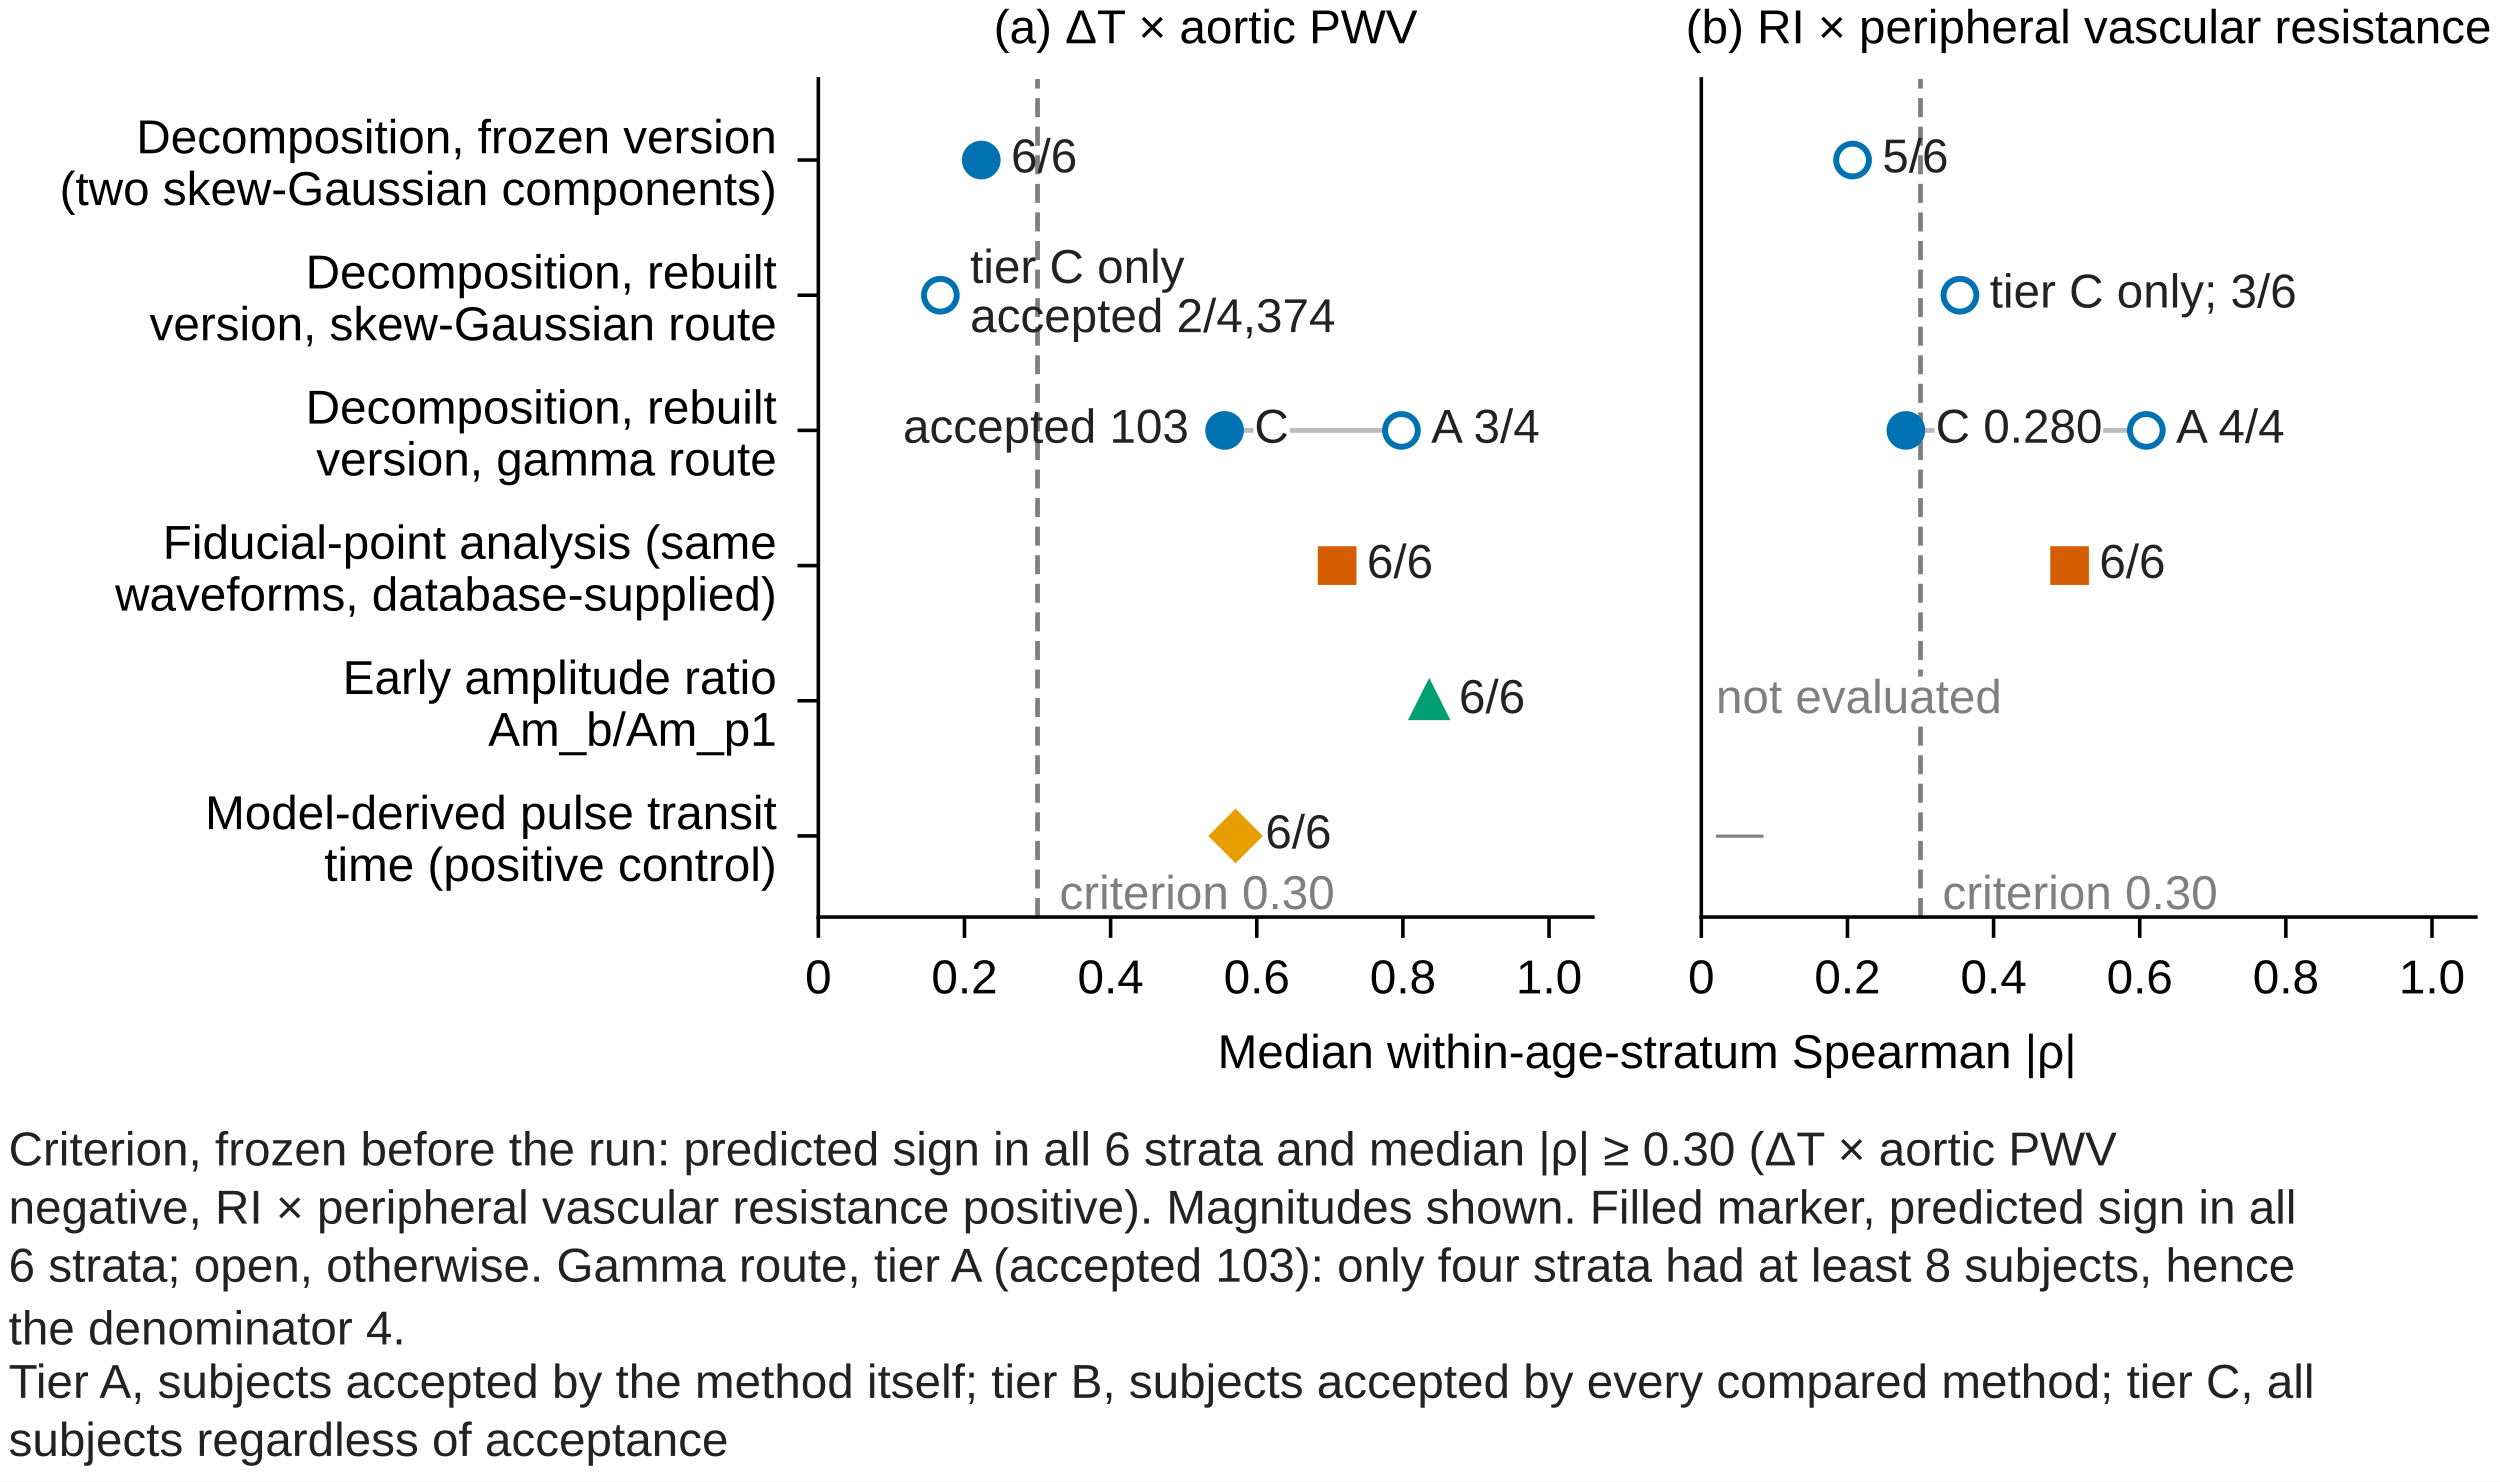
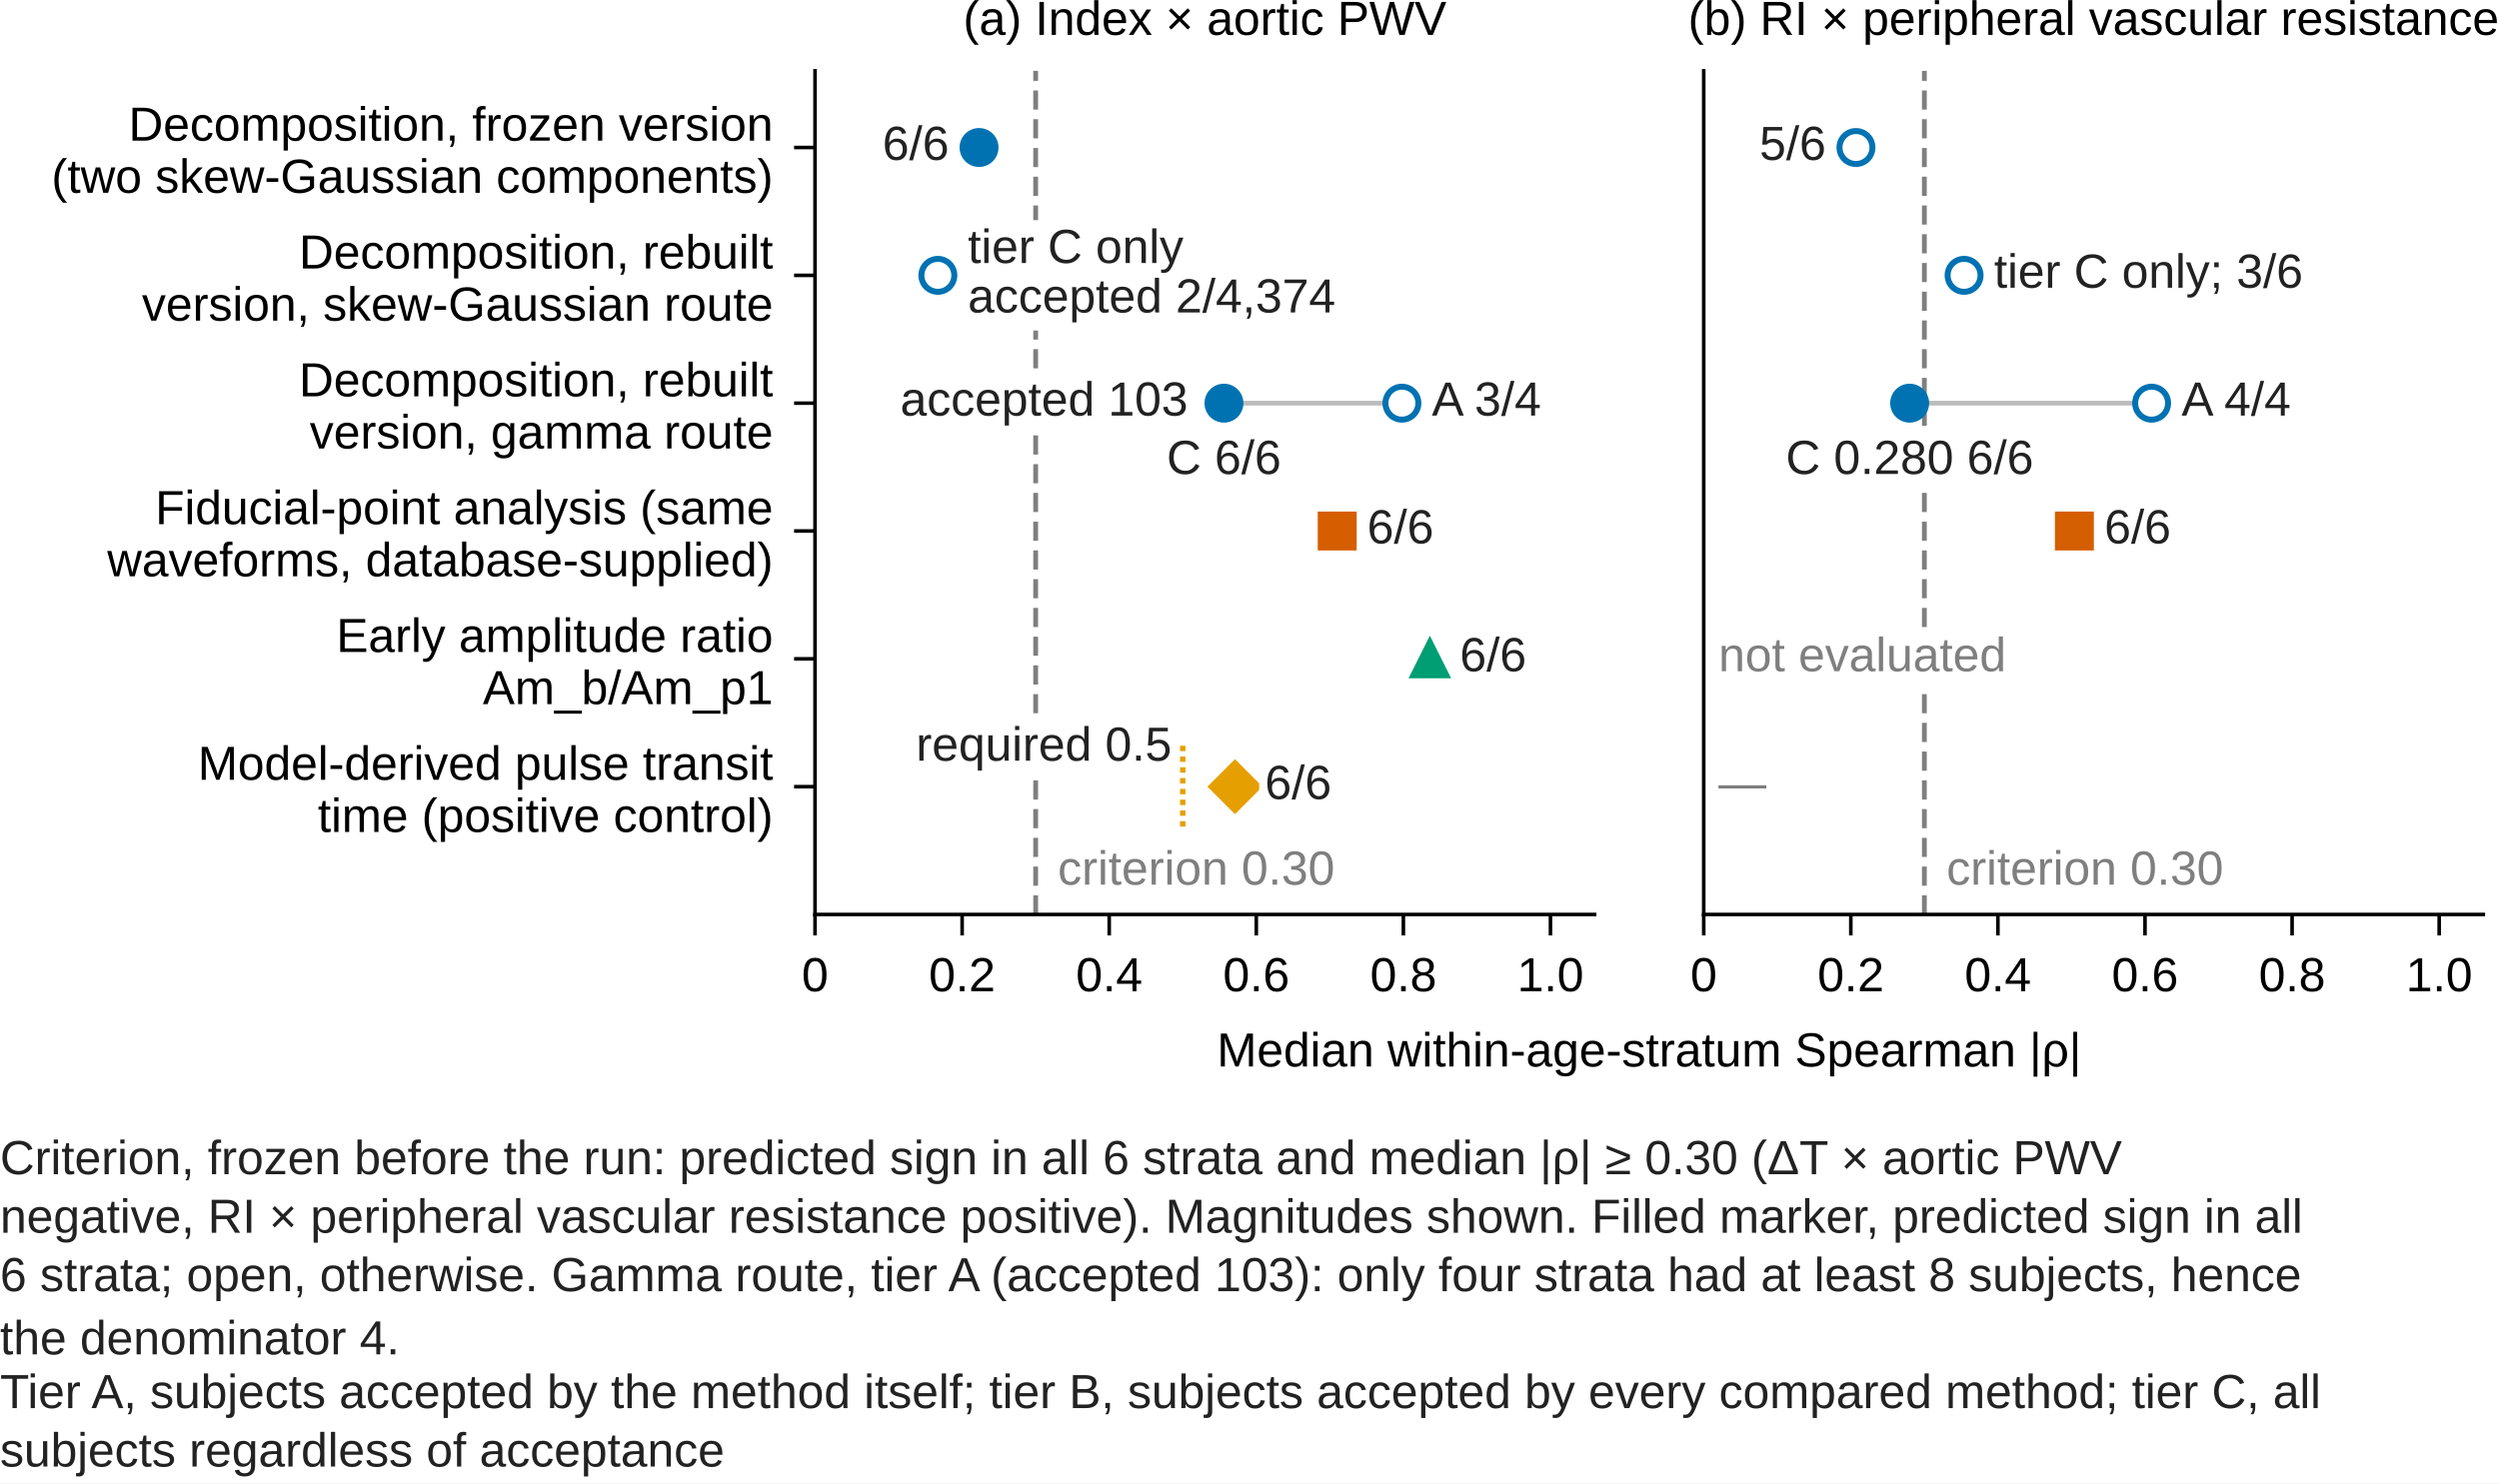
- <svg xmlns="http://www.w3.org/2000/svg" xmlns:xlink="http://www.w3.org/1999/xlink" width="420.067pt" height="248.891pt" viewBox="0 0 420.067 248.891" version="1.1">
+ <svg xmlns="http://www.w3.org/2000/svg" xmlns:xlink="http://www.w3.org/1999/xlink" width="417.187pt" height="247.705pt" viewBox="0 0 417.187 247.705" version="1.1">
  <defs>
    <style type="text/css">*{stroke-linejoin: round; stroke-linecap: butt}</style>
  </defs>
  <g id="figure_1">
    <g id="patch_1">
-       <path d="M 0 248.891  L 420.067 248.891  L 420.067 0  L 0 0  z " style="fill: #ffffff" />
+       <path d="M 0 247.705  L 417.187 247.705  L 417.187 0  L 0 0  z " style="fill: #ffffff" />
    </g>
    <g id="axes_1">
      <g id="patch_2">
-         <path d="M 137.503 154.089  L 267.645 154.089  L 267.645 13.264  L 137.503 13.264  z " style="fill: #ffffff" />
+         <path d="M 136.063 152.706  L 266.205 152.706  L 266.205 11.824  L 136.063 11.824  z " style="fill: #ffffff" />
      </g>
      <g id="line2d_1">
-         <path d="M 174.336 154.089  L 174.336 13.264  " clip-path="url(#p3f14ef7302)" style="fill: none; stroke-dasharray: 3.2,1.6; stroke-dashoffset: 0; stroke: #7f7f7f; stroke-width: 0.8" />
+         <path d="M 172.896 152.706  L 172.896 11.824  " clip-path="url(#pce45c5231b)" style="fill: none; stroke-dasharray: 3.2,1.6; stroke-dashoffset: 0; stroke: #7f7f7f; stroke-width: 0.8" />
      </g>
      <g id="matplotlib.axis_1">
        <g id="xtick_1">
          <g id="line2d_2">
            <defs>
-               <path id="ma155cfe4fa" d="M 0 0  L 0 3.5  " style="stroke: #000000; stroke-width: 0.6" />
+               <path id="meefe6d557c" d="M 0 0  L 0 3.5  " style="stroke: #000000; stroke-width: 0.6" />
            </defs>
            <g>
-               <use xlink:href="#ma155cfe4fa" x="137.503" y="154.089" style="stroke: #000000; stroke-width: 0.6" />
+               <use xlink:href="#meefe6d557c" x="136.063" y="152.706" style="stroke: #000000; stroke-width: 0.6" />
            </g>
          </g>
          <g id="text_1">
-             <text style="font-size: 8px; font-family: 'Liberation Sans', 'DejaVu Sans'; text-anchor: middle" x="137.503" y="166.914" transform="rotate(-0 137.503 166.9136)">0</text>
+             <text style="font-size: 8px; font-family: 'Liberation Sans', 'DejaVu Sans'; text-anchor: middle" x="136.063" y="165.53" transform="rotate(-0 136.063 165.5303)">0</text>
          </g>
        </g>
        <g id="xtick_2">
          <g id="line2d_3">
            <g>
-               <use xlink:href="#ma155cfe4fa" x="162.058" y="154.089" style="stroke: #000000; stroke-width: 0.6" />
+               <use xlink:href="#meefe6d557c" x="160.618" y="152.706" style="stroke: #000000; stroke-width: 0.6" />
            </g>
          </g>
          <g id="text_2">
-             <text style="font-size: 8px; font-family: 'Liberation Sans', 'DejaVu Sans'; text-anchor: middle" x="162.058" y="166.914" transform="rotate(-0 162.0581 166.9136)">0.2</text>
+             <text style="font-size: 8px; font-family: 'Liberation Sans', 'DejaVu Sans'; text-anchor: middle" x="160.618" y="165.53" transform="rotate(-0 160.6181 165.5303)">0.2</text>
          </g>
        </g>
        <g id="xtick_3">
          <g id="line2d_4">
            <g>
-               <use xlink:href="#ma155cfe4fa" x="186.613" y="154.089" style="stroke: #000000; stroke-width: 0.6" />
+               <use xlink:href="#meefe6d557c" x="185.173" y="152.706" style="stroke: #000000; stroke-width: 0.6" />
            </g>
          </g>
          <g id="text_3">
-             <text style="font-size: 8px; font-family: 'Liberation Sans', 'DejaVu Sans'; text-anchor: middle" x="186.613" y="166.914" transform="rotate(-0 186.6132 166.9136)">0.4</text>
+             <text style="font-size: 8px; font-family: 'Liberation Sans', 'DejaVu Sans'; text-anchor: middle" x="185.173" y="165.53" transform="rotate(-0 185.1732 165.5303)">0.4</text>
          </g>
        </g>
        <g id="xtick_4">
          <g id="line2d_5">
            <g>
-               <use xlink:href="#ma155cfe4fa" x="211.168" y="154.089" style="stroke: #000000; stroke-width: 0.6" />
+               <use xlink:href="#meefe6d557c" x="209.728" y="152.706" style="stroke: #000000; stroke-width: 0.6" />
            </g>
          </g>
          <g id="text_4">
-             <text style="font-size: 8px; font-family: 'Liberation Sans', 'DejaVu Sans'; text-anchor: middle" x="211.168" y="166.914" transform="rotate(-0 211.1683 166.9136)">0.6</text>
+             <text style="font-size: 8px; font-family: 'Liberation Sans', 'DejaVu Sans'; text-anchor: middle" x="209.728" y="165.53" transform="rotate(-0 209.7283 165.5303)">0.6</text>
          </g>
        </g>
        <g id="xtick_5">
          <g id="line2d_6">
            <g>
-               <use xlink:href="#ma155cfe4fa" x="235.723" y="154.089" style="stroke: #000000; stroke-width: 0.6" />
+               <use xlink:href="#meefe6d557c" x="234.283" y="152.706" style="stroke: #000000; stroke-width: 0.6" />
            </g>
          </g>
          <g id="text_5">
-             <text style="font-size: 8px; font-family: 'Liberation Sans', 'DejaVu Sans'; text-anchor: middle" x="235.723" y="166.914" transform="rotate(-0 235.7234 166.9136)">0.8</text>
+             <text style="font-size: 8px; font-family: 'Liberation Sans', 'DejaVu Sans'; text-anchor: middle" x="234.283" y="165.53" transform="rotate(-0 234.2834 165.5303)">0.8</text>
          </g>
        </g>
        <g id="xtick_6">
          <g id="line2d_7">
            <g>
-               <use xlink:href="#ma155cfe4fa" x="260.278" y="154.089" style="stroke: #000000; stroke-width: 0.6" />
+               <use xlink:href="#meefe6d557c" x="258.838" y="152.706" style="stroke: #000000; stroke-width: 0.6" />
            </g>
          </g>
          <g id="text_6">
-             <text style="font-size: 8px; font-family: 'Liberation Sans', 'DejaVu Sans'; text-anchor: middle" x="260.278" y="166.914" transform="rotate(-0 260.2785 166.9136)">1.0</text>
+             <text style="font-size: 8px; font-family: 'Liberation Sans', 'DejaVu Sans'; text-anchor: middle" x="258.838" y="165.53" transform="rotate(-0 258.8385 165.5303)">1.0</text>
          </g>
        </g>
      </g>
      <g id="matplotlib.axis_2">
        <g id="ytick_1">
          <g id="line2d_8">
            <defs>
-               <path id="m68378dc4d9" d="M 0 0  L -3.5 0  " style="stroke: #000000; stroke-width: 0.6" />
+               <path id="m43d236ef16" d="M 0 0  L -3.5 0  " style="stroke: #000000; stroke-width: 0.6" />
            </defs>
            <g>
-               <use xlink:href="#m68378dc4d9" x="137.503" y="26.892" style="stroke: #000000; stroke-width: 0.6" />
+               <use xlink:href="#m43d236ef16" x="136.063" y="24.632" style="stroke: #000000; stroke-width: 0.6" />
            </g>
          </g>
          <g id="text_7">
-             <text style="font-size: 8px; font-family: 'Liberation Sans', 'DejaVu Sans'" transform="translate(22.90424 25.75086)">Decomposition, frozen version</text>
-             <text style="font-size: 8px; font-family: 'Liberation Sans', 'DejaVu Sans'" transform="translate(10.01799 34.45789)">(two skew-Gaussian components)</text>
+             <text style="font-size: 8px; font-family: 'Liberation Sans', 'DejaVu Sans'" transform="translate(21.46424 23.49006)">Decomposition, frozen version</text>
+             <text style="font-size: 8px; font-family: 'Liberation Sans', 'DejaVu Sans'" transform="translate(8.577992 32.19709)">(two skew-Gaussian components)</text>
          </g>
        </g>
        <g id="ytick_2">
          <g id="line2d_9">
            <g>
-               <use xlink:href="#m68378dc4d9" x="137.503" y="49.606" style="stroke: #000000; stroke-width: 0.6" />
+               <use xlink:href="#m43d236ef16" x="136.063" y="45.977" style="stroke: #000000; stroke-width: 0.6" />
            </g>
          </g>
          <g id="text_8">
-             <text style="font-size: 8px; font-family: 'Liberation Sans', 'DejaVu Sans'" transform="translate(51.35924 48.4646)">Decomposition, rebuilt</text>
-             <text style="font-size: 8px; font-family: 'Liberation Sans', 'DejaVu Sans'" transform="translate(25.13049 57.17164)">version, skew-Gaussian route</text>
+             <text style="font-size: 8px; font-family: 'Liberation Sans', 'DejaVu Sans'" transform="translate(49.91924 44.8358)">Decomposition, rebuilt</text>
+             <text style="font-size: 8px; font-family: 'Liberation Sans', 'DejaVu Sans'" transform="translate(23.69049 53.54283)">version, skew-Gaussian route</text>
          </g>
        </g>
        <g id="ytick_3">
          <g id="line2d_10">
            <g>
-               <use xlink:href="#m68378dc4d9" x="137.503" y="72.32" style="stroke: #000000; stroke-width: 0.6" />
+               <use xlink:href="#m43d236ef16" x="136.063" y="67.323" style="stroke: #000000; stroke-width: 0.6" />
            </g>
          </g>
          <g id="text_9">
-             <text style="font-size: 8px; font-family: 'Liberation Sans', 'DejaVu Sans'" transform="translate(51.35924 71.17834)">Decomposition, rebuilt</text>
-             <text style="font-size: 8px; font-family: 'Liberation Sans', 'DejaVu Sans'" transform="translate(53.14174 79.88538)">version, gamma route</text>
+             <text style="font-size: 8px; font-family: 'Liberation Sans', 'DejaVu Sans'" transform="translate(49.91924 66.18154)">Decomposition, rebuilt</text>
+             <text style="font-size: 8px; font-family: 'Liberation Sans', 'DejaVu Sans'" transform="translate(51.70174 74.88858)">version, gamma route</text>
          </g>
        </g>
        <g id="ytick_4">
          <g id="line2d_11">
            <g>
-               <use xlink:href="#m68378dc4d9" x="137.503" y="95.034" style="stroke: #000000; stroke-width: 0.6" />
+               <use xlink:href="#m43d236ef16" x="136.063" y="88.669" style="stroke: #000000; stroke-width: 0.6" />
            </g>
          </g>
          <g id="text_10">
-             <text style="font-size: 8px; font-family: 'Liberation Sans', 'DejaVu Sans'" transform="translate(27.35674 93.89209)">Fiducial-point analysis (same</text>
-             <text style="font-size: 8px; font-family: 'Liberation Sans', 'DejaVu Sans'" transform="translate(19.34299 102.5991)">waveforms, database-supplied)</text>
+             <text style="font-size: 8px; font-family: 'Liberation Sans', 'DejaVu Sans'" transform="translate(25.91674 87.52728)">Fiducial-point analysis (same</text>
+             <text style="font-size: 8px; font-family: 'Liberation Sans', 'DejaVu Sans'" transform="translate(17.90299 96.23432)">waveforms, database-supplied)</text>
          </g>
        </g>
        <g id="ytick_5">
          <g id="line2d_12">
            <g>
-               <use xlink:href="#m68378dc4d9" x="137.503" y="117.747" style="stroke: #000000; stroke-width: 0.6" />
+               <use xlink:href="#m43d236ef16" x="136.063" y="110.015" style="stroke: #000000; stroke-width: 0.6" />
            </g>
          </g>
          <g id="text_11">
-             <text style="font-size: 8px; font-family: 'Liberation Sans', 'DejaVu Sans'" transform="translate(57.58549 116.6058)">Early amplitude ratio</text>
-             <text style="font-size: 8px; font-family: 'Liberation Sans', 'DejaVu Sans'" transform="translate(82.03674 125.3129)">Am_b/Am_p1</text>
+             <text style="font-size: 8px; font-family: 'Liberation Sans', 'DejaVu Sans'" transform="translate(56.14549 108.873)">Early amplitude ratio</text>
+             <text style="font-size: 8px; font-family: 'Liberation Sans', 'DejaVu Sans'" transform="translate(80.59674 117.5801)">Am_b/Am_p1</text>
          </g>
        </g>
        <g id="ytick_6">
          <g id="line2d_13">
            <g>
-               <use xlink:href="#m68378dc4d9" x="137.503" y="140.461" style="stroke: #000000; stroke-width: 0.6" />
+               <use xlink:href="#m43d236ef16" x="136.063" y="131.36" style="stroke: #000000; stroke-width: 0.6" />
            </g>
          </g>
          <g id="text_12">
-             <text style="font-size: 8px; font-family: 'Liberation Sans', 'DejaVu Sans'" transform="translate(34.46299 139.3196)">Model-derived pulse transit</text>
-             <text style="font-size: 8px; font-family: 'Liberation Sans', 'DejaVu Sans'" transform="translate(54.48424 148.0266)">time (positive control)</text>
+             <text style="font-size: 8px; font-family: 'Liberation Sans', 'DejaVu Sans'" transform="translate(33.02299 130.2188)">Model-derived pulse transit</text>
+             <text style="font-size: 8px; font-family: 'Liberation Sans', 'DejaVu Sans'" transform="translate(53.04424 138.9258)">time (positive control)</text>
          </g>
        </g>
      </g>
      <g id="line2d_14">
-         <path d="M 235.478 72.32  L 205.766 72.32  " clip-path="url(#p3f14ef7302)" style="fill: none; stroke: #bbbbbb; stroke-width: 0.8; stroke-linecap: square" />
+         <path d="M 234.038 67.323  L 204.326 67.323  " clip-path="url(#pce45c5231b)" style="fill: none; stroke: #bbbbbb; stroke-width: 0.8; stroke-linecap: square" />
+       </g>
+       <g id="line2d_15">
+         <path d="M 197.451 124.53  L 197.451 138.191  " clip-path="url(#pce45c5231b)" style="fill: none; stroke-dasharray: 0.9,0.9; stroke-dashoffset: 0; stroke: #e69f00; stroke-width: 0.9" />
      </g>
      <g id="patch_3">
-         <path d="M 137.503 154.089  L 137.503 13.264  " style="fill: none; stroke: #000000; stroke-width: 0.6; stroke-linejoin: miter; stroke-linecap: square" />
+         <path d="M 136.063 152.706  L 136.063 11.824  " style="fill: none; stroke: #000000; stroke-width: 0.6; stroke-linejoin: miter; stroke-linecap: square" />
      </g>
      <g id="patch_4">
-         <path d="M 137.503 154.089  L 267.645 154.089  " style="fill: none; stroke: #000000; stroke-width: 0.6; stroke-linejoin: miter; stroke-linecap: square" />
+         <path d="M 136.063 152.706  L 266.205 152.706  " style="fill: none; stroke: #000000; stroke-width: 0.6; stroke-linejoin: miter; stroke-linecap: square" />
      </g>
      <g id="text_13">
-         <text style="font-size: 8px; font-family: 'Liberation Sans', 'DejaVu Sans'; text-anchor: start; fill: #7f7f7f" x="178.019" y="152.753" transform="rotate(-0 178.0189 152.7527)">criterion 0.30</text>
-       </g>
-       <g id="line2d_15">
-         <defs>
-           <path id="m7dfa07db2e" d="M 0 2.75  C 0.729 2.75 1.429 2.46 1.945 1.945  C 2.46 1.429 2.75 0.729 2.75 0  C 2.75 -0.729 2.46 -1.429 1.945 -1.945  C 1.429 -2.46 0.729 -2.75 0 -2.75  C -0.729 -2.75 -1.429 -2.46 -1.945 -1.945  C -2.46 -1.429 -2.75 -0.729 -2.75 0  C -2.75 0.729 -2.46 1.429 -1.945 1.945  C -1.429 2.46 -0.729 2.75 0 2.75  z " style="stroke: #0072b2" />
-         </defs>
-         <g clip-path="url(#p3f14ef7302)">
-           <use xlink:href="#m7dfa07db2e" x="164.882" y="26.892" style="fill: #0072b2; stroke: #0072b2" />
-         </g>
-       </g>
-       <g id="text_14">
-         <text style="font-size: 8px; font-family: 'Liberation Sans', 'DejaVu Sans'; text-anchor: start; fill: #222222" x="169.882" y="28.963" transform="rotate(-0 169.8819 28.96278)">6/6</text>
+         <text style="font-size: 8px; font-family: 'Liberation Sans', 'DejaVu Sans'; text-anchor: start; fill: #7f7f7f" x="176.579" y="147.732" transform="rotate(-0 176.5789 147.7323)">criterion 0.30</text>
      </g>
      <g id="line2d_16">
        <defs>
-           <path id="m7f8e7c2da4" d="M 0 2.75  C 0.729 2.75 1.429 2.46 1.945 1.945  C 2.46 1.429 2.75 0.729 2.75 0  C 2.75 -0.729 2.46 -1.429 1.945 -1.945  C 1.429 -2.46 0.729 -2.75 0 -2.75  C -0.729 -2.75 -1.429 -2.46 -1.945 -1.945  C -2.46 -1.429 -2.75 -0.729 -2.75 0  C -2.75 0.729 -2.46 1.429 -1.945 1.945  C -1.429 2.46 -0.729 2.75 0 2.75  z " style="stroke: #0072b2" />
+           <path id="m858758077c" d="M 0 2.75  C 0.729 2.75 1.429 2.46 1.945 1.945  C 2.46 1.429 2.75 0.729 2.75 0  C 2.75 -0.729 2.46 -1.429 1.945 -1.945  C 1.429 -2.46 0.729 -2.75 0 -2.75  C -0.729 -2.75 -1.429 -2.46 -1.945 -1.945  C -2.46 -1.429 -2.75 -0.729 -2.75 0  C -2.75 0.729 -2.46 1.429 -1.945 1.945  C -1.429 2.46 -0.729 2.75 0 2.75  z " style="stroke: #0072b2" />
        </defs>
-         <g clip-path="url(#p3f14ef7302)">
-           <use xlink:href="#m7f8e7c2da4" x="158.006" y="49.606" style="fill: #ffffff; stroke: #0072b2" />
-         </g>
-       </g>
-       <g id="text_15">
-         <text style="font-size: 8px; font-family: 'Liberation Sans', 'DejaVu Sans'; fill: #222222" transform="translate(163.0065 47.54566)">tier C only</text>
-         <text style="font-size: 8px; font-family: 'Liberation Sans', 'DejaVu Sans'; fill: #222222" transform="translate(163.0065 55.80425)">accepted 2/4,374</text>
+         <g clip-path="url(#pce45c5231b)">
+           <use xlink:href="#m858758077c" x="163.442" y="24.632" style="fill: #0072b2; stroke: #0072b2" />
+         </g>
      </g>
      <g id="line2d_17">
-         <g clip-path="url(#p3f14ef7302)">
-           <use xlink:href="#m7f8e7c2da4" x="235.478" y="72.32" style="fill: #ffffff; stroke: #0072b2" />
-         </g>
-       </g>
-       <g id="text_16">
-         <text style="font-size: 8px; font-family: 'Liberation Sans', 'DejaVu Sans'; text-anchor: start; fill: #222222" x="240.478" y="74.39" transform="rotate(-0 240.4778 74.39026)">A 3/4</text>
+         <defs>
+           <path id="m13651f378f" d="M 0 2.75  C 0.729 2.75 1.429 2.46 1.945 1.945  C 2.46 1.429 2.75 0.729 2.75 0  C 2.75 -0.729 2.46 -1.429 1.945 -1.945  C 1.429 -2.46 0.729 -2.75 0 -2.75  C -0.729 -2.75 -1.429 -2.46 -1.945 -1.945  C -2.46 -1.429 -2.75 -0.729 -2.75 0  C -2.75 0.729 -2.46 1.429 -1.945 1.945  C -1.429 2.46 -0.729 2.75 0 2.75  z " style="stroke: #0072b2" />
+         </defs>
+         <g clip-path="url(#pce45c5231b)">
+           <use xlink:href="#m13651f378f" x="156.566" y="45.977" style="fill: #ffffff; stroke: #0072b2" />
+         </g>
      </g>
      <g id="line2d_18">
-         <g clip-path="url(#p3f14ef7302)">
-           <use xlink:href="#m7dfa07db2e" x="205.766" y="72.32" style="fill: #0072b2; stroke: #0072b2" />
-         </g>
-       </g>
-       <g id="text_17">
-         <g id="patch_5">
-           <path d="M 210.606 76.234  L 216.704 76.234  L 216.704 68.406  L 210.606 68.406  z " style="fill: #ffffff" />
-         </g>
-         <text style="font-size: 8px; font-family: 'Liberation Sans', 'DejaVu Sans'; text-anchor: start; fill: #222222" x="210.766" y="74.39" transform="rotate(-0 210.7662 74.39026)">C</text>
-       </g>
-       <g id="text_18">
-         <text style="font-size: 8px; font-family: 'Liberation Sans', 'DejaVu Sans'; text-anchor: end; fill: #222222" x="199.766" y="74.39" transform="rotate(-0 199.7662 74.39026)">accepted 103</text>
+         <g clip-path="url(#pce45c5231b)">
+           <use xlink:href="#m13651f378f" x="234.038" y="67.323" style="fill: #ffffff; stroke: #0072b2" />
+         </g>
      </g>
      <g id="line2d_19">
-         <defs>
-           <path id="m6bc1e4acd6" d="M -2.75 2.75  L 2.75 2.75  L 2.75 -2.75  L -2.75 -2.75  z " style="stroke: #d55e00; stroke-linejoin: miter" />
-         </defs>
-         <g clip-path="url(#p3f14ef7302)">
-           <use xlink:href="#m6bc1e4acd6" x="224.674" y="95.034" style="fill: #d55e00; stroke: #d55e00; stroke-linejoin: miter" />
-         </g>
-       </g>
-       <g id="text_19">
-         <text style="font-size: 8px; font-family: 'Liberation Sans', 'DejaVu Sans'; text-anchor: start; fill: #222222" x="229.674" y="97.104" transform="rotate(-0 229.6736 97.104)">6/6</text>
+         <g clip-path="url(#pce45c5231b)">
+           <use xlink:href="#m858758077c" x="204.326" y="67.323" style="fill: #0072b2; stroke: #0072b2" />
+         </g>
      </g>
      <g id="line2d_20">
        <defs>
-           <path id="mc8b4d58ae3" d="M 0 -2.75  L -2.75 2.75  L 2.75 2.75  z " style="stroke: #009e73; stroke-linejoin: miter" />
+           <path id="m3f9c5bca88" d="M -2.75 2.75  L 2.75 2.75  L 2.75 -2.75  L -2.75 -2.75  z " style="stroke: #d55e00; stroke-linejoin: miter" />
        </defs>
-         <g clip-path="url(#p3f14ef7302)">
-           <use xlink:href="#mc8b4d58ae3" x="240.143" y="117.747" style="fill: #009e73; stroke: #009e73; stroke-linejoin: miter" />
-         </g>
-       </g>
-       <g id="text_20">
-         <text style="font-size: 8px; font-family: 'Liberation Sans', 'DejaVu Sans'; text-anchor: start; fill: #222222" x="245.143" y="119.818" transform="rotate(-0 245.1433 119.8177)">6/6</text>
+         <g clip-path="url(#pce45c5231b)">
+           <use xlink:href="#m3f9c5bca88" x="223.234" y="88.669" style="fill: #d55e00; stroke: #d55e00; stroke-linejoin: miter" />
+         </g>
      </g>
      <g id="line2d_21">
        <defs>
-           <path id="m09ab231a24" d="M -0 3.889  L 3.889 0  L 0 -3.889  L -3.889 -0  z " style="stroke: #e69f00; stroke-linejoin: miter" />
+           <path id="ma44bdb7354" d="M 0 -2.75  L -2.75 2.75  L 2.75 2.75  z " style="stroke: #009e73; stroke-linejoin: miter" />
        </defs>
-         <g clip-path="url(#p3f14ef7302)">
-           <use xlink:href="#m09ab231a24" x="207.608" y="140.461" style="fill: #e69f00; stroke: #e69f00; stroke-linejoin: miter" />
-         </g>
+         <g clip-path="url(#pce45c5231b)">
+           <use xlink:href="#ma44bdb7354" x="238.703" y="110.015" style="fill: #009e73; stroke: #009e73; stroke-linejoin: miter" />
+         </g>
+       </g>
+       <g id="line2d_22">
+         <defs>
+           <path id="mf8f48d1aa1" d="M -0 3.889  L 3.889 0  L 0 -3.889  L -3.889 -0  z " style="stroke: #e69f00; stroke-linejoin: miter" />
+         </defs>
+         <g clip-path="url(#pce45c5231b)">
+           <use xlink:href="#mf8f48d1aa1" x="206.168" y="131.36" style="fill: #e69f00; stroke: #e69f00; stroke-linejoin: miter" />
+         </g>
+       </g>
+       <g id="text_14">
+         <text style="font-size: 8px; font-family: 'Liberation Sans', 'DejaVu Sans'; text-anchor: middle" x="201.134" y="5.824" transform="rotate(-0 201.134 5.824219)">(a) Index × aortic PWV</text>
+       </g>
+       <g id="text_15">
+         <g id="patch_5">
+           <path d="M 146.362 29.346  L 159.402 29.346  L 159.402 19.918  L 146.362 19.918  z " style="fill: #ffffff" />
+         </g>
+         <text style="font-size: 8px; font-family: 'Liberation Sans', 'DejaVu Sans'; text-anchor: end; fill: #222222" x="158.442" y="26.702" transform="rotate(-0 158.4419 26.70198)">6/6</text>
+       </g>
+       <g id="text_16">
+         <g id="patch_6">
+           <path d="M 160.607 55.196  L 223.904 55.196  L 223.904 36.759  L 160.607 36.759  z " style="fill: #ffffff" />
+         </g>
+         <text style="font-size: 8px; font-family: 'Liberation Sans', 'DejaVu Sans'; fill: #222222" transform="translate(161.5665 43.91686)">tier C only</text>
+         <text style="font-size: 8px; font-family: 'Liberation Sans', 'DejaVu Sans'; fill: #222222" transform="translate(161.5665 52.17545)">accepted 2/4,374</text>
+       </g>
+       <g id="text_17">
+         <g id="patch_7">
+           <path d="M 238.078 72.037  L 258.235 72.037  L 258.235 62.609  L 238.078 62.609  z " style="fill: #ffffff" />
+         </g>
+         <text style="font-size: 8px; font-family: 'Liberation Sans', 'DejaVu Sans'; text-anchor: start; fill: #222222" x="239.038" y="69.393" transform="rotate(-0 239.0378 69.39346)">A 3/4</text>
+       </g>
+       <g id="text_18">
+         <g id="patch_8">
+           <path d="M 193.806 81.791  L 214.846 81.791  L 214.846 72.363  L 193.806 72.363  z " style="fill: #ffffff" />
+         </g>
+         <text style="font-size: 8px; font-family: 'Liberation Sans', 'DejaVu Sans'; text-anchor: middle; fill: #222222" x="204.326" y="79.147" transform="rotate(-0 204.3262 79.14736)">C 6/6</text>
+       </g>
+       <g id="text_19">
+         <g id="patch_9">
+           <path d="M 149.331 72.037  L 199.286 72.037  L 199.286 62.609  L 149.331 62.609  z " style="fill: #ffffff" />
+         </g>
+         <text style="font-size: 8px; font-family: 'Liberation Sans', 'DejaVu Sans'; text-anchor: end; fill: #222222" x="198.326" y="69.393" transform="rotate(-0 198.3262 69.39346)">accepted 103</text>
+       </g>
+       <g id="text_20">
+         <g id="patch_10">
+           <path d="M 227.274 93.383  L 240.314 93.383  L 240.314 83.955  L 227.274 83.955  z " style="fill: #ffffff" />
+         </g>
+         <text style="font-size: 8px; font-family: 'Liberation Sans', 'DejaVu Sans'; text-anchor: start; fill: #222222" x="228.234" y="90.739" transform="rotate(-0 228.2336 90.7392)">6/6</text>
      </g>
      <g id="text_21">
-         <text style="font-size: 8px; font-family: 'Liberation Sans', 'DejaVu Sans'; text-anchor: start; fill: #222222" x="212.608" y="142.531" transform="rotate(-0 212.6078 142.5315)">6/6</text>
+         <g id="patch_11">
+           <path d="M 242.743 114.729  L 255.783 114.729  L 255.783 105.301  L 242.743 105.301  z " style="fill: #ffffff" />
+         </g>
+         <text style="font-size: 8px; font-family: 'Liberation Sans', 'DejaVu Sans'; text-anchor: start; fill: #222222" x="243.703" y="112.085" transform="rotate(-0 243.7033 112.0849)">6/6</text>
      </g>
      <g id="text_22">
-         <text style="font-size: 8px; font-family: 'Liberation Sans', 'DejaVu Sans'; text-anchor: middle" x="202.574" y="7.264" transform="rotate(-0 202.574 7.264219)">(a) ΔT × aortic PWV</text>
+         <g id="patch_12">
+           <path d="M 151.958 129.671  L 196.569 129.671  L 196.569 120.243  L 151.958 120.243  z " style="fill: #ffffff" />
+         </g>
+         <text style="font-size: 8px; font-family: 'Liberation Sans', 'DejaVu Sans'; text-anchor: end; fill: #222222" x="195.609" y="127.027" transform="rotate(-0 195.6091 127.027)">required 0.5</text>
+       </g>
+       <g id="text_23">
+         <g id="patch_13">
+           <path d="M 210.208 136.074  L 223.248 136.074  L 223.248 126.646  L 210.208 126.646  z " style="fill: #ffffff" />
+         </g>
+         <text style="font-size: 8px; font-family: 'Liberation Sans', 'DejaVu Sans'; text-anchor: start; fill: #222222" x="211.168" y="133.431" transform="rotate(-0 211.1678 133.4307)">6/6</text>
      </g>
    </g>
    <g id="axes_2">
-       <g id="patch_6">
-         <path d="M 285.865 154.089  L 416.007 154.089  L 416.007 13.264  L 285.865 13.264  z " style="fill: #ffffff" />
-       </g>
-       <g id="line2d_22">
-         <path d="M 322.698 154.089  L 322.698 13.264  " clip-path="url(#pbb51a7504f)" style="fill: none; stroke-dasharray: 3.2,1.6; stroke-dashoffset: 0; stroke: #7f7f7f; stroke-width: 0.8" />
+       <g id="patch_14">
+         <path d="M 284.425 152.706  L 414.567 152.706  L 414.567 11.824  L 284.425 11.824  z " style="fill: #ffffff" />
+       </g>
+       <g id="line2d_23">
+         <path d="M 321.258 152.706  L 321.258 11.824  " clip-path="url(#pbfd88806dd)" style="fill: none; stroke-dasharray: 3.2,1.6; stroke-dashoffset: 0; stroke: #7f7f7f; stroke-width: 0.8" />
      </g>
      <g id="matplotlib.axis_3">
        <g id="xtick_7">
-           <g id="line2d_23">
-             <g>
-               <use xlink:href="#ma155cfe4fa" x="285.865" y="154.089" style="stroke: #000000; stroke-width: 0.6" />
-             </g>
-           </g>
-           <g id="text_23">
-             <text style="font-size: 8px; font-family: 'Liberation Sans', 'DejaVu Sans'; text-anchor: middle" x="285.865" y="166.914" transform="rotate(-0 285.8649 166.9136)">0</text>
+           <g id="line2d_24">
+             <g>
+               <use xlink:href="#meefe6d557c" x="284.425" y="152.706" style="stroke: #000000; stroke-width: 0.6" />
+             </g>
+           </g>
+           <g id="text_24">
+             <text style="font-size: 8px; font-family: 'Liberation Sans', 'DejaVu Sans'; text-anchor: middle" x="284.425" y="165.53" transform="rotate(-0 284.4249 165.5303)">0</text>
          </g>
        </g>
        <g id="xtick_8">
-           <g id="line2d_24">
-             <g>
-               <use xlink:href="#ma155cfe4fa" x="310.42" y="154.089" style="stroke: #000000; stroke-width: 0.6" />
-             </g>
-           </g>
-           <g id="text_24">
-             <text style="font-size: 8px; font-family: 'Liberation Sans', 'DejaVu Sans'; text-anchor: middle" x="310.42" y="166.914" transform="rotate(-0 310.42 166.9136)">0.2</text>
+           <g id="line2d_25">
+             <g>
+               <use xlink:href="#meefe6d557c" x="308.98" y="152.706" style="stroke: #000000; stroke-width: 0.6" />
+             </g>
+           </g>
+           <g id="text_25">
+             <text style="font-size: 8px; font-family: 'Liberation Sans', 'DejaVu Sans'; text-anchor: middle" x="308.98" y="165.53" transform="rotate(-0 308.98 165.5303)">0.2</text>
          </g>
        </g>
        <g id="xtick_9">
-           <g id="line2d_25">
-             <g>
-               <use xlink:href="#ma155cfe4fa" x="334.975" y="154.089" style="stroke: #000000; stroke-width: 0.6" />
-             </g>
-           </g>
-           <g id="text_25">
-             <text style="font-size: 8px; font-family: 'Liberation Sans', 'DejaVu Sans'; text-anchor: middle" x="334.975" y="166.914" transform="rotate(-0 334.9751 166.9136)">0.4</text>
+           <g id="line2d_26">
+             <g>
+               <use xlink:href="#meefe6d557c" x="333.535" y="152.706" style="stroke: #000000; stroke-width: 0.6" />
+             </g>
+           </g>
+           <g id="text_26">
+             <text style="font-size: 8px; font-family: 'Liberation Sans', 'DejaVu Sans'; text-anchor: middle" x="333.535" y="165.53" transform="rotate(-0 333.5351 165.5303)">0.4</text>
          </g>
        </g>
        <g id="xtick_10">
-           <g id="line2d_26">
-             <g>
-               <use xlink:href="#ma155cfe4fa" x="359.53" y="154.089" style="stroke: #000000; stroke-width: 0.6" />
-             </g>
-           </g>
-           <g id="text_26">
-             <text style="font-size: 8px; font-family: 'Liberation Sans', 'DejaVu Sans'; text-anchor: middle" x="359.53" y="166.914" transform="rotate(-0 359.5302 166.9136)">0.6</text>
+           <g id="line2d_27">
+             <g>
+               <use xlink:href="#meefe6d557c" x="358.09" y="152.706" style="stroke: #000000; stroke-width: 0.6" />
+             </g>
+           </g>
+           <g id="text_27">
+             <text style="font-size: 8px; font-family: 'Liberation Sans', 'DejaVu Sans'; text-anchor: middle" x="358.09" y="165.53" transform="rotate(-0 358.0902 165.5303)">0.6</text>
          </g>
        </g>
        <g id="xtick_11">
-           <g id="line2d_27">
-             <g>
-               <use xlink:href="#ma155cfe4fa" x="384.085" y="154.089" style="stroke: #000000; stroke-width: 0.6" />
-             </g>
-           </g>
-           <g id="text_27">
-             <text style="font-size: 8px; font-family: 'Liberation Sans', 'DejaVu Sans'; text-anchor: middle" x="384.085" y="166.914" transform="rotate(-0 384.0853 166.9136)">0.8</text>
+           <g id="line2d_28">
+             <g>
+               <use xlink:href="#meefe6d557c" x="382.645" y="152.706" style="stroke: #000000; stroke-width: 0.6" />
+             </g>
+           </g>
+           <g id="text_28">
+             <text style="font-size: 8px; font-family: 'Liberation Sans', 'DejaVu Sans'; text-anchor: middle" x="382.645" y="165.53" transform="rotate(-0 382.6453 165.5303)">0.8</text>
          </g>
        </g>
        <g id="xtick_12">
-           <g id="line2d_28">
-             <g>
-               <use xlink:href="#ma155cfe4fa" x="408.64" y="154.089" style="stroke: #000000; stroke-width: 0.6" />
-             </g>
-           </g>
-           <g id="text_28">
-             <text style="font-size: 8px; font-family: 'Liberation Sans', 'DejaVu Sans'; text-anchor: middle" x="408.64" y="166.914" transform="rotate(-0 408.6404 166.9136)">1.0</text>
+           <g id="line2d_29">
+             <g>
+               <use xlink:href="#meefe6d557c" x="407.2" y="152.706" style="stroke: #000000; stroke-width: 0.6" />
+             </g>
+           </g>
+           <g id="text_29">
+             <text style="font-size: 8px; font-family: 'Liberation Sans', 'DejaVu Sans'; text-anchor: middle" x="407.2" y="165.53" transform="rotate(-0 407.2004 165.5303)">1.0</text>
          </g>
        </g>
      </g>
      <g id="matplotlib.axis_4">
        <g id="ytick_7">
-           <g id="line2d_29" />
+           <g id="line2d_30" />
        </g>
        <g id="ytick_8">
-           <g id="line2d_30" />
+           <g id="line2d_31" />
        </g>
        <g id="ytick_9">
-           <g id="line2d_31" />
+           <g id="line2d_32" />
        </g>
        <g id="ytick_10">
-           <g id="line2d_32" />
+           <g id="line2d_33" />
        </g>
        <g id="ytick_11">
-           <g id="line2d_33" />
+           <g id="line2d_34" />
        </g>
        <g id="ytick_12">
-           <g id="line2d_34" />
-         </g>
-       </g>
-       <g id="line2d_35">
-         <path d="M 360.635 72.32  L 320.242 72.32  " clip-path="url(#pbb51a7504f)" style="fill: none; stroke: #bbbbbb; stroke-width: 0.8; stroke-linecap: square" />
-       </g>
-       <g id="patch_7">
-         <path d="M 285.865 154.089  L 285.865 13.264  " style="fill: none; stroke: #000000; stroke-width: 0.6; stroke-linejoin: miter; stroke-linecap: square" />
-       </g>
-       <g id="patch_8">
-         <path d="M 285.865 154.089  L 416.007 154.089  " style="fill: none; stroke: #000000; stroke-width: 0.6; stroke-linejoin: miter; stroke-linecap: square" />
-       </g>
-       <g id="text_29">
-         <text style="font-size: 8px; font-family: 'Liberation Sans', 'DejaVu Sans'; text-anchor: start; fill: #7f7f7f" x="326.381" y="152.753" transform="rotate(-0 326.3808 152.7527)">criterion 0.30</text>
+           <g id="line2d_35" />
+         </g>
      </g>
      <g id="line2d_36">
-         <g clip-path="url(#pbb51a7504f)">
-           <use xlink:href="#m7f8e7c2da4" x="311.279" y="26.892" style="fill: #ffffff; stroke: #0072b2" />
-         </g>
+         <path d="M 359.195 67.323  L 318.802 67.323  " clip-path="url(#pbfd88806dd)" style="fill: none; stroke: #bbbbbb; stroke-width: 0.8; stroke-linecap: square" />
+       </g>
+       <g id="patch_15">
+         <path d="M 284.425 152.706  L 284.425 11.824  " style="fill: none; stroke: #000000; stroke-width: 0.6; stroke-linejoin: miter; stroke-linecap: square" />
+       </g>
+       <g id="patch_16">
+         <path d="M 284.425 152.706  L 414.567 152.706  " style="fill: none; stroke: #000000; stroke-width: 0.6; stroke-linejoin: miter; stroke-linecap: square" />
      </g>
      <g id="text_30">
-         <text style="font-size: 8px; font-family: 'Liberation Sans', 'DejaVu Sans'; text-anchor: start; fill: #222222" x="316.279" y="28.963" transform="rotate(-0 316.2794 28.96278)">5/6</text>
+         <text style="font-size: 8px; font-family: 'Liberation Sans', 'DejaVu Sans'; text-anchor: start; fill: #7f7f7f" x="324.941" y="147.732" transform="rotate(-0 324.9408 147.7323)">criterion 0.30</text>
      </g>
      <g id="line2d_37">
-         <g clip-path="url(#pbb51a7504f)">
-           <use xlink:href="#m7f8e7c2da4" x="329.327" y="49.606" style="fill: #ffffff; stroke: #0072b2" />
+         <g clip-path="url(#pbfd88806dd)">
+           <use xlink:href="#m13651f378f" x="309.839" y="24.632" style="fill: #ffffff; stroke: #0072b2" />
+         </g>
+       </g>
+       <g id="line2d_38">
+         <g clip-path="url(#pbfd88806dd)">
+           <use xlink:href="#m13651f378f" x="327.887" y="45.977" style="fill: #ffffff; stroke: #0072b2" />
+         </g>
+       </g>
+       <g id="line2d_39">
+         <g clip-path="url(#pbfd88806dd)">
+           <use xlink:href="#m13651f378f" x="359.195" y="67.323" style="fill: #ffffff; stroke: #0072b2" />
+         </g>
+       </g>
+       <g id="line2d_40">
+         <g clip-path="url(#pbfd88806dd)">
+           <use xlink:href="#m858758077c" x="318.802" y="67.323" style="fill: #0072b2; stroke: #0072b2" />
+         </g>
+       </g>
+       <g id="line2d_41">
+         <g clip-path="url(#pbfd88806dd)">
+           <use xlink:href="#m3f9c5bca88" x="346.304" y="88.669" style="fill: #d55e00; stroke: #d55e00; stroke-linejoin: miter" />
        </g>
      </g>
      <g id="text_31">
-         <text style="font-size: 8px; font-family: 'Liberation Sans', 'DejaVu Sans'; text-anchor: start; fill: #222222" x="334.327" y="51.675" transform="rotate(-0 334.3274 51.67495)">tier C only; 3/6</text>
-       </g>
-       <g id="line2d_38">
-         <g clip-path="url(#pbb51a7504f)">
-           <use xlink:href="#m7f8e7c2da4" x="360.635" y="72.32" style="fill: #ffffff; stroke: #0072b2" />
-         </g>
+         <text style="font-size: 8px; font-family: 'Liberation Sans', 'DejaVu Sans'; text-anchor: start; fill: #7f7f7f" x="286.88" y="133.431" transform="rotate(-0 286.8804 133.4307)">—</text>
      </g>
      <g id="text_32">
-         <text style="font-size: 8px; font-family: 'Liberation Sans', 'DejaVu Sans'; text-anchor: start; fill: #222222" x="365.635" y="74.39" transform="rotate(-0 365.6352 74.39026)">A 4/4</text>
-       </g>
-       <g id="line2d_39">
-         <g clip-path="url(#pbb51a7504f)">
-           <use xlink:href="#m7dfa07db2e" x="320.242" y="72.32" style="fill: #0072b2; stroke: #0072b2" />
-         </g>
+         <text style="font-size: 8px; font-family: 'Liberation Sans', 'DejaVu Sans'; text-anchor: middle" x="349.496" y="5.824" transform="rotate(-0 349.4959 5.824219)">(b) RI × peripheral vascular resistance</text>
      </g>
      <g id="text_33">
-         <g id="patch_9">
-           <path d="M 325.082 76.234  L 353.42 76.234  L 353.42 68.406  L 325.082 68.406  z " style="fill: #ffffff" />
-         </g>
-         <text style="font-size: 8px; font-family: 'Liberation Sans', 'DejaVu Sans'; text-anchor: start; fill: #222222" x="325.242" y="74.39" transform="rotate(-0 325.242 74.39026)">C 0.280</text>
-       </g>
-       <g id="line2d_40">
-         <g clip-path="url(#pbb51a7504f)">
-           <use xlink:href="#m6bc1e4acd6" x="347.744" y="95.034" style="fill: #d55e00; stroke: #d55e00; stroke-linejoin: miter" />
-         </g>
+         <g id="patch_17">
+           <path d="M 292.759 29.346  L 305.799 29.346  L 305.799 19.918  L 292.759 19.918  z " style="fill: #ffffff" />
+         </g>
+         <text style="font-size: 8px; font-family: 'Liberation Sans', 'DejaVu Sans'; text-anchor: end; fill: #222222" x="304.839" y="26.702" transform="rotate(-0 304.8394 26.70198)">5/6</text>
      </g>
      <g id="text_34">
-         <text style="font-size: 8px; font-family: 'Liberation Sans', 'DejaVu Sans'; text-anchor: start; fill: #222222" x="352.744" y="97.104" transform="rotate(-0 352.7438 97.104)">6/6</text>
+         <g id="patch_18">
+           <path d="M 331.927 51.067  L 385.422 51.067  L 385.422 40.888  L 331.927 40.888  z " style="fill: #ffffff" />
+         </g>
+         <text style="font-size: 8px; font-family: 'Liberation Sans', 'DejaVu Sans'; text-anchor: start; fill: #222222" x="332.887" y="48.046" transform="rotate(-0 332.8874 48.04615)">tier C only; 3/6</text>
      </g>
      <g id="text_35">
-         <text style="font-size: 8px; font-family: 'Liberation Sans', 'DejaVu Sans'; text-anchor: start; fill: #7f7f7f" x="288.32" y="142.531" transform="rotate(-0 288.3204 142.5315)">—</text>
+         <g id="patch_19">
+           <path d="M 363.235 72.037  L 383.393 72.037  L 383.393 62.609  L 363.235 62.609  z " style="fill: #ffffff" />
+         </g>
+         <text style="font-size: 8px; font-family: 'Liberation Sans', 'DejaVu Sans'; text-anchor: start; fill: #222222" x="364.195" y="69.393" transform="rotate(-0 364.1952 69.39346)">A 4/4</text>
      </g>
      <g id="text_36">
-         <text style="font-size: 8px; font-family: 'Liberation Sans', 'DejaVu Sans'; text-anchor: middle" x="350.936" y="7.264" transform="rotate(-0 350.9359 7.264219)">(b) RI × peripheral vascular resistance</text>
+         <g id="patch_20">
+           <path d="M 297.162 81.791  L 340.442 81.791  L 340.442 72.363  L 297.162 72.363  z " style="fill: #ffffff" />
+         </g>
+         <text style="font-size: 8px; font-family: 'Liberation Sans', 'DejaVu Sans'; text-anchor: middle; fill: #222222" x="318.802" y="79.147" transform="rotate(-0 318.802 79.14736)">C 0.280 6/6</text>
      </g>
      <g id="text_37">
-         <g id="patch_10">
-           <path d="M 288 121.821  L 336.675 121.821  L 336.675 113.674  L 288 113.674  z " style="fill: #ffffff" />
-         </g>
-         <text style="font-size: 8px; font-family: 'Liberation Sans', 'DejaVu Sans'; text-anchor: start; fill: #7f7f7f" x="288.32" y="119.818" transform="rotate(-0 288.3204 119.8177)">not evaluated</text>
-       </g>
-     </g>
-     <g id="text_38">
-       <text style="font-size: 8px; font-family: 'Liberation Sans', 'DejaVu Sans'; text-anchor: middle" x="276.755" y="179.473" transform="rotate(-0 276.755 179.4727)">Median within-age-stratum Spearman |ρ|</text>
+         <g id="patch_21">
+           <path d="M 350.344 93.383  L 363.384 93.383  L 363.384 83.955  L 350.344 83.955  z " style="fill: #ffffff" />
+         </g>
+         <text style="font-size: 8px; font-family: 'Liberation Sans', 'DejaVu Sans'; text-anchor: start; fill: #222222" x="351.304" y="90.739" transform="rotate(-0 351.3038 90.7392)">6/6</text>
+       </g>
+       <g id="text_38">
+         <g id="patch_22">
+           <path d="M 285.92 114.729  L 335.875 114.729  L 335.875 105.301  L 285.92 105.301  z " style="fill: #ffffff" />
+         </g>
+         <text style="font-size: 8px; font-family: 'Liberation Sans', 'DejaVu Sans'; text-anchor: start; fill: #7f7f7f" x="286.88" y="112.085" transform="rotate(-0 286.8804 112.0849)">not evaluated</text>
+       </g>
    </g>
    <g id="text_39">
-       <text style="font-size: 8px; font-family: 'Liberation Sans', 'DejaVu Sans'; fill: #222222" transform="translate(1.44 195.8217)">Criterion, frozen before the run: predicted sign in all 6 strata and median |ρ| ≥ 0.30 (ΔT × aortic PWV</text>
-       <text style="font-size: 8px; font-family: 'Liberation Sans', 'DejaVu Sans'; fill: #222222" transform="translate(1.44 205.5994)">negative, RI × peripheral vascular resistance positive). Magnitudes shown. Filled marker, predicted sign in all</text>
-       <text style="font-size: 8px; font-family: 'Liberation Sans', 'DejaVu Sans'; fill: #222222" transform="translate(1.44 215.3595)">6 strata; open, otherwise. Gamma route, tier A (accepted 103): only four strata had at least 8 subjects, hence</text>
-       <text style="font-size: 8px; font-family: 'Liberation Sans', 'DejaVu Sans'; fill: #222222" transform="translate(1.44 225.9103)">the denominator 4.</text>
-       <text style="font-size: 8px; font-family: 'Liberation Sans', 'DejaVu Sans'; fill: #222222" transform="translate(1.44 234.8798)">Tier A, subjects accepted by the method itself; tier B, subjects accepted by every compared method; tier C, all</text>
-       <text style="font-size: 8px; font-family: 'Liberation Sans', 'DejaVu Sans'; fill: #222222" transform="translate(1.44 244.64)">subjects regardless of acceptance</text>
+       <text style="font-size: 8px; font-family: 'Liberation Sans', 'DejaVu Sans'; text-anchor: middle" x="275.315" y="178.089" transform="rotate(-0 275.315 178.0894)">Median within-age-stratum Spearman |ρ|</text>
+     </g>
+     <g id="text_40">
+       <text style="font-size: 8px; font-family: 'Liberation Sans', 'DejaVu Sans'; fill: #222222" transform="translate(0 196.0749)">Criterion, frozen before the run: predicted sign in all 6 strata and median |ρ| ≥ 0.30 (ΔT × aortic PWV</text>
+       <text style="font-size: 8px; font-family: 'Liberation Sans', 'DejaVu Sans'; fill: #222222" transform="translate(0 205.8526)">negative, RI × peripheral vascular resistance positive). Magnitudes shown. Filled marker, predicted sign in all</text>
+       <text style="font-size: 8px; font-family: 'Liberation Sans', 'DejaVu Sans'; fill: #222222" transform="translate(0 215.6127)">6 strata; open, otherwise. Gamma route, tier A (accepted 103): only four strata had at least 8 subjects, hence</text>
+       <text style="font-size: 8px; font-family: 'Liberation Sans', 'DejaVu Sans'; fill: #222222" transform="translate(0 226.1635)">the denominator 4.</text>
+       <text style="font-size: 8px; font-family: 'Liberation Sans', 'DejaVu Sans'; fill: #222222" transform="translate(0 235.133)">Tier A, subjects accepted by the method itself; tier B, subjects accepted by every compared method; tier C, all</text>
+       <text style="font-size: 8px; font-family: 'Liberation Sans', 'DejaVu Sans'; fill: #222222" transform="translate(0 244.8932)">subjects regardless of acceptance</text>
    </g>
  </g>
  <defs>
-     <clipPath id="p3f14ef7302">
-       <rect x="137.503" y="13.264" width="130.142" height="140.825" />
+     <clipPath id="pce45c5231b">
+       <rect x="136.063" y="11.824" width="130.142" height="140.882" />
    </clipPath>
-     <clipPath id="pbb51a7504f">
-       <rect x="285.865" y="13.264" width="130.142" height="140.825" />
+     <clipPath id="pbfd88806dd">
+       <rect x="284.425" y="11.824" width="130.142" height="140.882" />
    </clipPath>
  </defs>
</svg>
